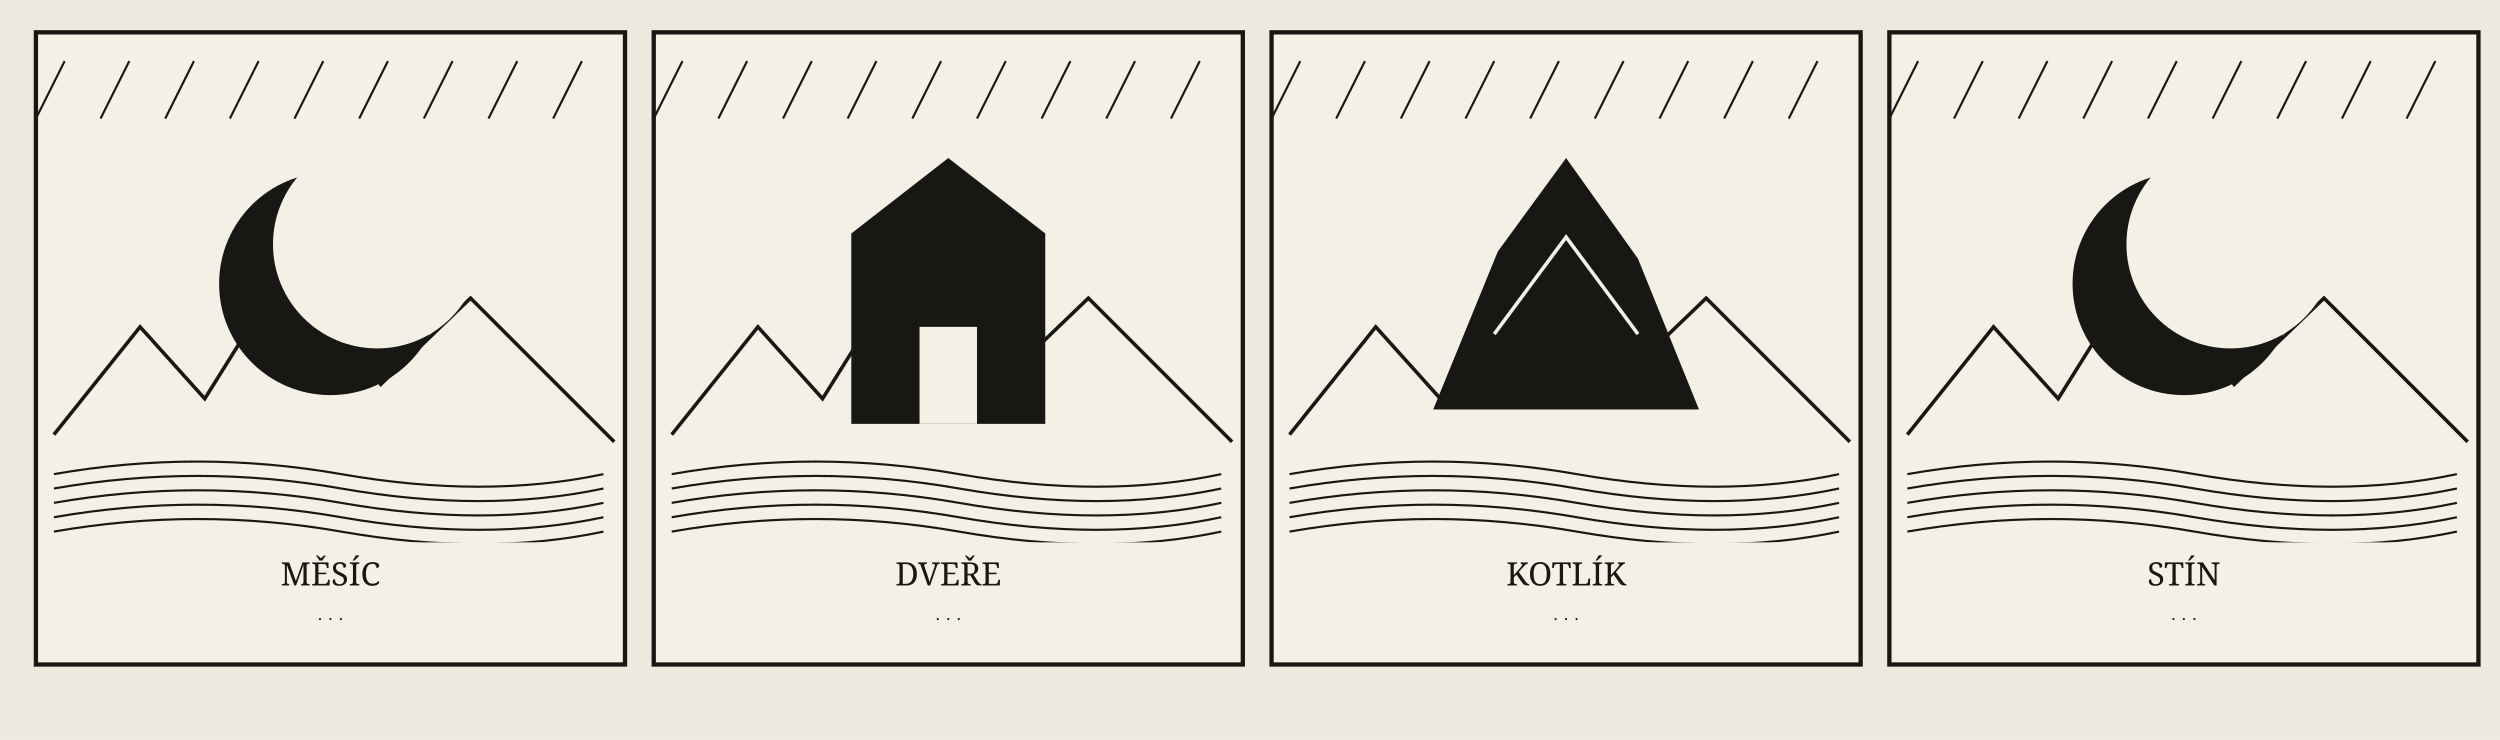
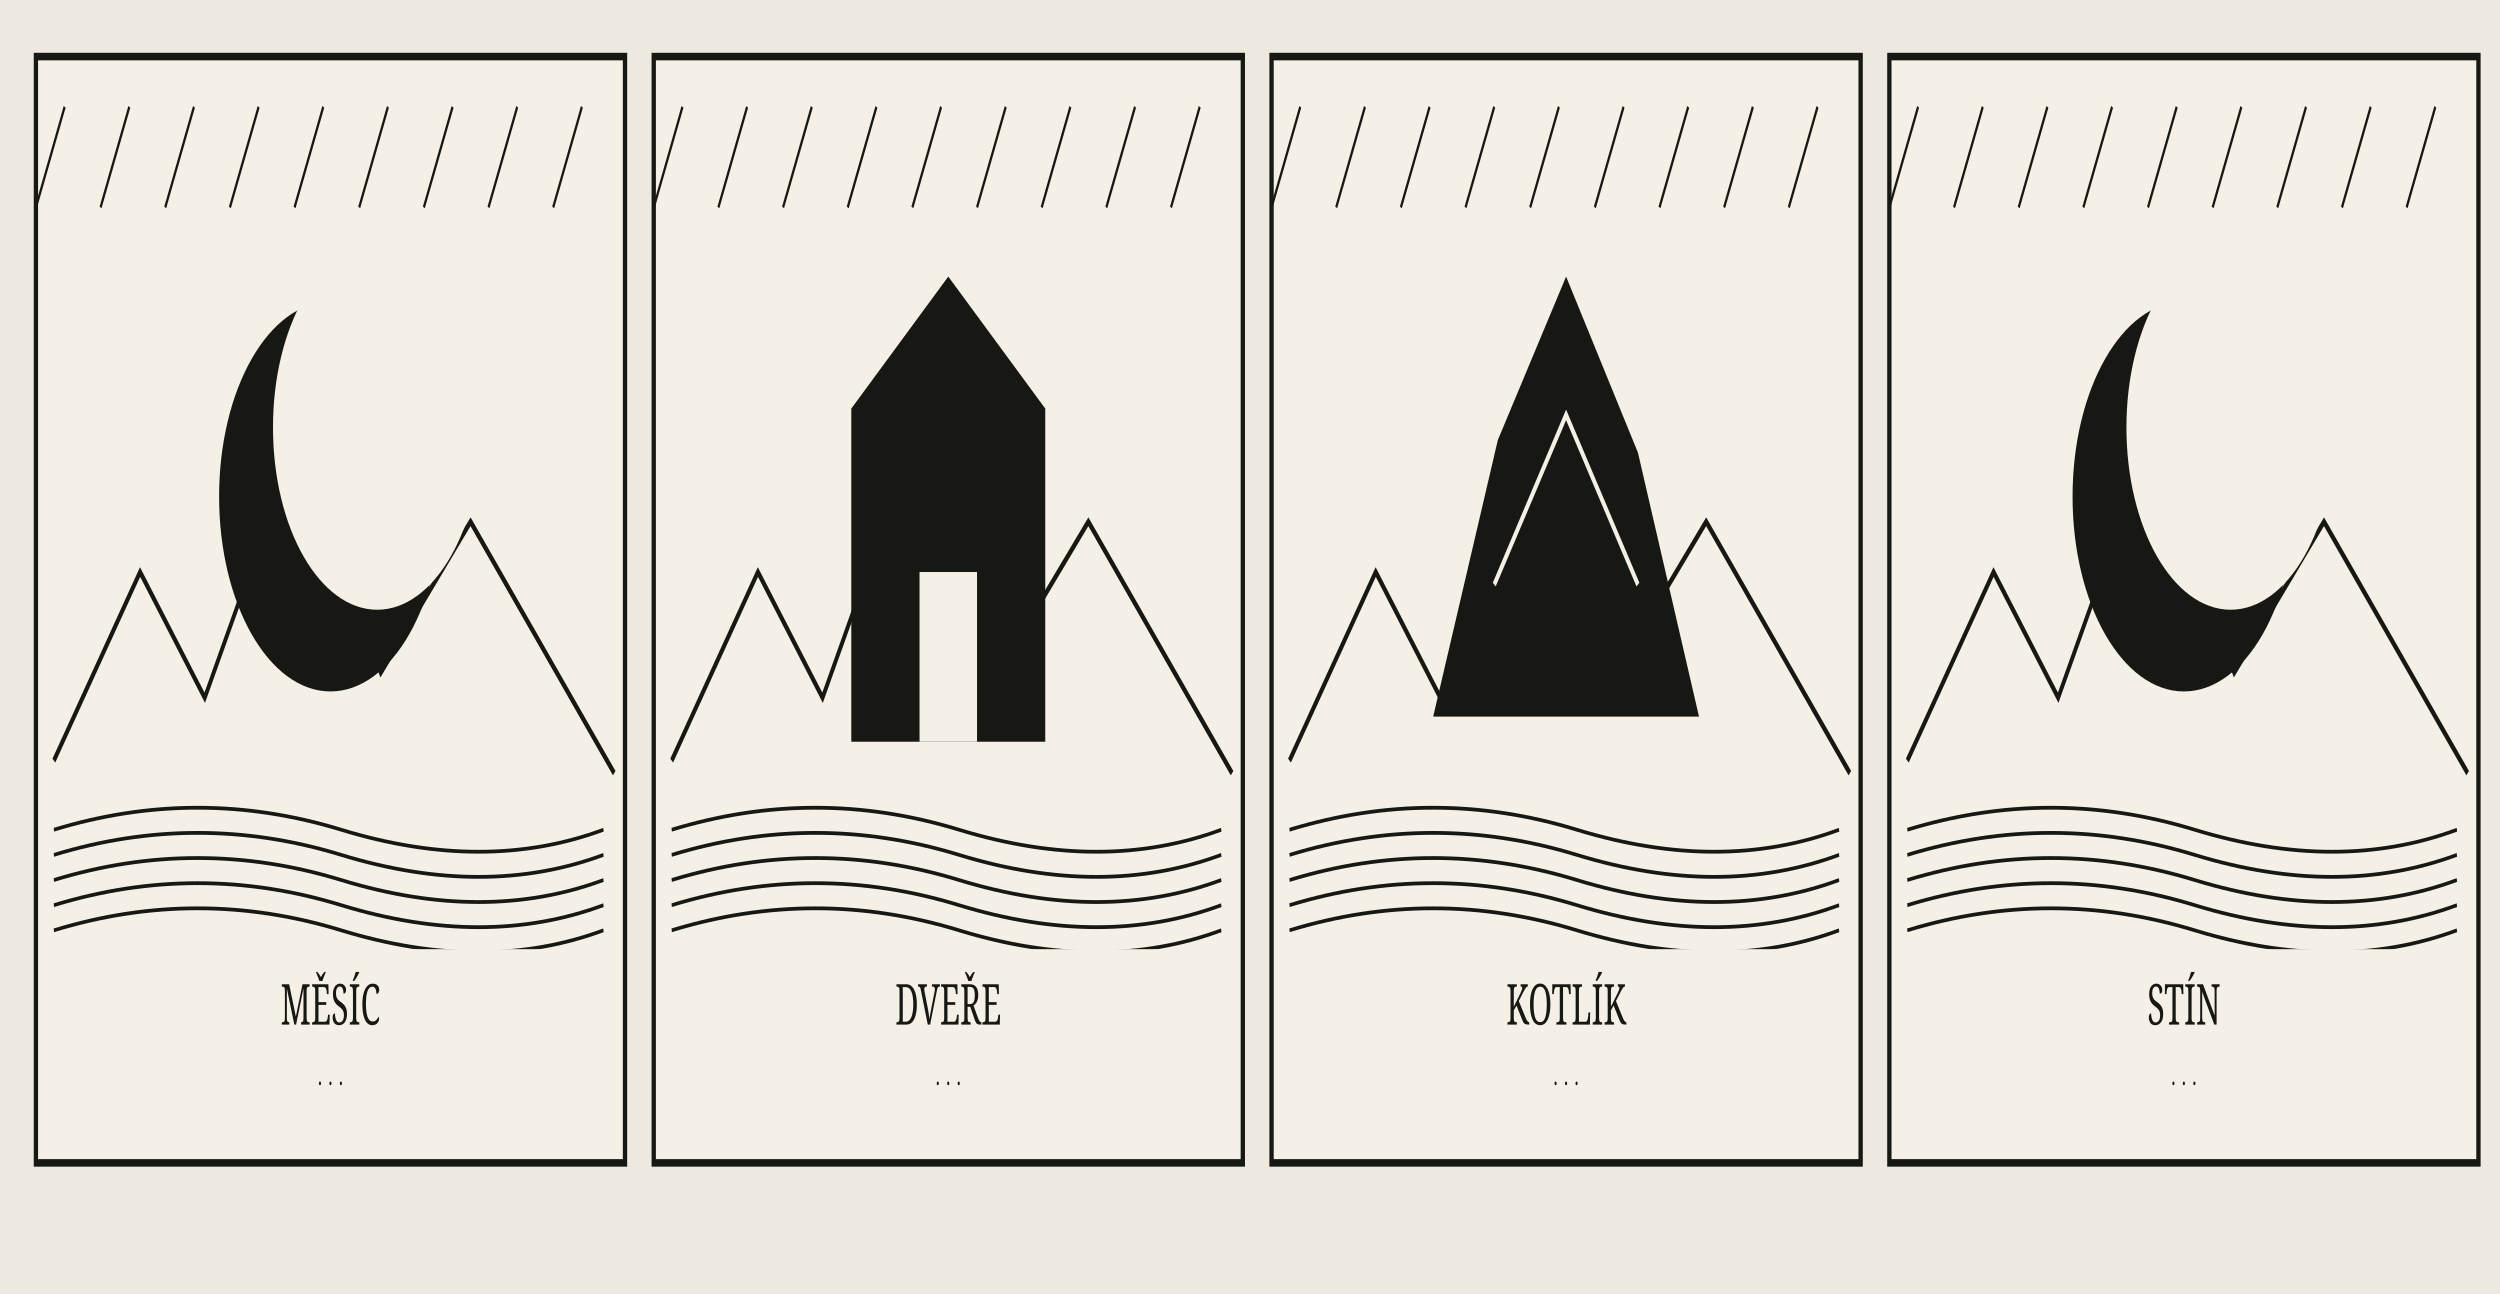
- <svg xmlns="http://www.w3.org/2000/svg" viewBox="0 0 696 206">
-   <rect width="696" height="206" fill="#eee9de" />
-   <g>
-     <rect x="10" y="9" width="164" height="176" fill="#f5f0e6" stroke="#171714" stroke-width="1.2" />
-     <path d="M18 17l-8 16" stroke="#171714" stroke-width=".6" />
-     <path d="M36 17l-8 16" stroke="#171714" stroke-width=".6" />
-     <path d="M54 17l-8 16" stroke="#171714" stroke-width=".6" />
-     <path d="M72 17l-8 16" stroke="#171714" stroke-width=".6" />
-     <path d="M90 17l-8 16" stroke="#171714" stroke-width=".6" />
-     <path d="M108 17l-8 16" stroke="#171714" stroke-width=".6" />
-     <path d="M126 17l-8 16" stroke="#171714" stroke-width=".6" />
-     <path d="M144 17l-8 16" stroke="#171714" stroke-width=".6" />
-     <path d="M162 17l-8 16" stroke="#171714" stroke-width=".6" />
-     <path d="M15 121l24 -30 18 20 25 -40 24 36 25 -24 40 40" stroke="#171714" fill="none" />
-     <circle cx="92" cy="79" r="31" fill="#171714" />
-     <circle cx="105" cy="68" r="29" fill="#f5f0e6" />
-     <path d="M15 132q40 -7 80 0t73 0" stroke="#171714" stroke-width=".6" fill="none" />
-     <path d="M15 136q40 -7 80 0t73 0" stroke="#171714" stroke-width=".6" fill="none" />
-     <path d="M15 140q40 -7 80 0t73 0" stroke="#171714" stroke-width=".6" fill="none" />
-     <path d="M15 144q40 -7 80 0t73 0" stroke="#171714" stroke-width=".6" fill="none" />
-     <path d="M15 148q40 -7 80 0t73 0" stroke="#171714" stroke-width=".6" fill="none" />
-     <rect x="15" y="151" width="154" height="29" fill="#f5f0e6" />
-     <text x="92" y="163" text-anchor="middle" font-family="Georgia,serif" font-size="9" fill="#171714">MĚSÍC</text>
-     <text x="92" y="174" text-anchor="middle" font-size="5" fill="#171714">· · ·</text>
-   </g>
-   <g>
-     <rect x="182" y="9" width="164" height="176" fill="#f5f0e6" stroke="#171714" stroke-width="1.2" />
-     <path d="M190 17l-8 16" stroke="#171714" stroke-width=".6" />
-     <path d="M208 17l-8 16" stroke="#171714" stroke-width=".6" />
-     <path d="M226 17l-8 16" stroke="#171714" stroke-width=".6" />
-     <path d="M244 17l-8 16" stroke="#171714" stroke-width=".6" />
-     <path d="M262 17l-8 16" stroke="#171714" stroke-width=".6" />
-     <path d="M280 17l-8 16" stroke="#171714" stroke-width=".6" />
-     <path d="M298 17l-8 16" stroke="#171714" stroke-width=".6" />
-     <path d="M316 17l-8 16" stroke="#171714" stroke-width=".6" />
-     <path d="M334 17l-8 16" stroke="#171714" stroke-width=".6" />
-     <path d="M187 121l24 -30 18 20 25 -40 24 36 25 -24 40 40" stroke="#171714" fill="none" />
-     <path d="M237 118V65L264 44L291 65V118Z" fill="#171714" />
-     <path d="M256 118V91H272V118" fill="#f5f0e6" />
-     <path d="M187 132q40 -7 80 0t73 0" stroke="#171714" stroke-width=".6" fill="none" />
-     <path d="M187 136q40 -7 80 0t73 0" stroke="#171714" stroke-width=".6" fill="none" />
-     <path d="M187 140q40 -7 80 0t73 0" stroke="#171714" stroke-width=".6" fill="none" />
-     <path d="M187 144q40 -7 80 0t73 0" stroke="#171714" stroke-width=".6" fill="none" />
-     <path d="M187 148q40 -7 80 0t73 0" stroke="#171714" stroke-width=".6" fill="none" />
-     <rect x="187" y="151" width="154" height="29" fill="#f5f0e6" />
-     <text x="264" y="163" text-anchor="middle" font-family="Georgia,serif" font-size="9" fill="#171714">DVEŘE</text>
-     <text x="264" y="174" text-anchor="middle" font-size="5" fill="#171714">· · ·</text>
-   </g>
-   <g>
-     <rect x="354" y="9" width="164" height="176" fill="#f5f0e6" stroke="#171714" stroke-width="1.2" />
-     <path d="M362 17l-8 16" stroke="#171714" stroke-width=".6" />
-     <path d="M380 17l-8 16" stroke="#171714" stroke-width=".6" />
-     <path d="M398 17l-8 16" stroke="#171714" stroke-width=".6" />
-     <path d="M416 17l-8 16" stroke="#171714" stroke-width=".6" />
-     <path d="M434 17l-8 16" stroke="#171714" stroke-width=".6" />
-     <path d="M452 17l-8 16" stroke="#171714" stroke-width=".6" />
-     <path d="M470 17l-8 16" stroke="#171714" stroke-width=".6" />
-     <path d="M488 17l-8 16" stroke="#171714" stroke-width=".6" />
-     <path d="M506 17l-8 16" stroke="#171714" stroke-width=".6" />
-     <path d="M359 121l24 -30 18 20 25 -40 24 36 25 -24 40 40" stroke="#171714" fill="none" />
-     <path d="M399 114L417 70L436 44L456 72L473 114Z" fill="#171714" />
-     <path d="M416 93L436 66L456 93" stroke="#f5f0e6" fill="none" />
-     <path d="M359 132q40 -7 80 0t73 0" stroke="#171714" stroke-width=".6" fill="none" />
-     <path d="M359 136q40 -7 80 0t73 0" stroke="#171714" stroke-width=".6" fill="none" />
-     <path d="M359 140q40 -7 80 0t73 0" stroke="#171714" stroke-width=".6" fill="none" />
-     <path d="M359 144q40 -7 80 0t73 0" stroke="#171714" stroke-width=".6" fill="none" />
-     <path d="M359 148q40 -7 80 0t73 0" stroke="#171714" stroke-width=".6" fill="none" />
-     <rect x="359" y="151" width="154" height="29" fill="#f5f0e6" />
-     <text x="436" y="163" text-anchor="middle" font-family="Georgia,serif" font-size="9" fill="#171714">KOTLÍK</text>
-     <text x="436" y="174" text-anchor="middle" font-size="5" fill="#171714">· · ·</text>
-   </g>
-   <g>
-     <rect x="526" y="9" width="164" height="176" fill="#f5f0e6" stroke="#171714" stroke-width="1.2" />
-     <path d="M534 17l-8 16" stroke="#171714" stroke-width=".6" />
-     <path d="M552 17l-8 16" stroke="#171714" stroke-width=".6" />
-     <path d="M570 17l-8 16" stroke="#171714" stroke-width=".6" />
-     <path d="M588 17l-8 16" stroke="#171714" stroke-width=".6" />
-     <path d="M606 17l-8 16" stroke="#171714" stroke-width=".6" />
-     <path d="M624 17l-8 16" stroke="#171714" stroke-width=".6" />
-     <path d="M642 17l-8 16" stroke="#171714" stroke-width=".6" />
-     <path d="M660 17l-8 16" stroke="#171714" stroke-width=".6" />
-     <path d="M678 17l-8 16" stroke="#171714" stroke-width=".6" />
-     <path d="M531 121l24 -30 18 20 25 -40 24 36 25 -24 40 40" stroke="#171714" fill="none" />
-     <circle cx="608" cy="79" r="31" fill="#171714" />
-     <circle cx="621" cy="68" r="29" fill="#f5f0e6" />
-     <path d="M531 132q40 -7 80 0t73 0" stroke="#171714" stroke-width=".6" fill="none" />
-     <path d="M531 136q40 -7 80 0t73 0" stroke="#171714" stroke-width=".6" fill="none" />
-     <path d="M531 140q40 -7 80 0t73 0" stroke="#171714" stroke-width=".6" fill="none" />
-     <path d="M531 144q40 -7 80 0t73 0" stroke="#171714" stroke-width=".6" fill="none" />
-     <path d="M531 148q40 -7 80 0t73 0" stroke="#171714" stroke-width=".6" fill="none" />
-     <rect x="531" y="151" width="154" height="29" fill="#f5f0e6" />
-     <text x="608" y="163" text-anchor="middle" font-family="Georgia,serif" font-size="9" fill="#171714">STÍN</text>
-     <text x="608" y="174" text-anchor="middle" font-size="5" fill="#171714">· · ·</text>
+ <svg xmlns="http://www.w3.org/2000/svg" viewBox="0 0 696 360">
+   <g transform="scale(1 1.75)">
+     <rect width="696" height="206" fill="#eee9de" />
+     <g>
+       <rect x="10" y="9" width="164" height="176" fill="#f5f0e6" stroke="#171714" stroke-width="1.2" />
+       <path d="M18 17l-8 16" stroke="#171714" stroke-width=".6" />
+       <path d="M36 17l-8 16" stroke="#171714" stroke-width=".6" />
+       <path d="M54 17l-8 16" stroke="#171714" stroke-width=".6" />
+       <path d="M72 17l-8 16" stroke="#171714" stroke-width=".6" />
+       <path d="M90 17l-8 16" stroke="#171714" stroke-width=".6" />
+       <path d="M108 17l-8 16" stroke="#171714" stroke-width=".6" />
+       <path d="M126 17l-8 16" stroke="#171714" stroke-width=".6" />
+       <path d="M144 17l-8 16" stroke="#171714" stroke-width=".6" />
+       <path d="M162 17l-8 16" stroke="#171714" stroke-width=".6" />
+       <path d="M15 121l24 -30 18 20 25 -40 24 36 25 -24 40 40" stroke="#171714" fill="none" />
+       <circle cx="92" cy="79" r="31" fill="#171714" />
+       <circle cx="105" cy="68" r="29" fill="#f5f0e6" />
+       <path d="M15 132q40 -7 80 0t73 0" stroke="#171714" stroke-width=".6" fill="none" />
+       <path d="M15 136q40 -7 80 0t73 0" stroke="#171714" stroke-width=".6" fill="none" />
+       <path d="M15 140q40 -7 80 0t73 0" stroke="#171714" stroke-width=".6" fill="none" />
+       <path d="M15 144q40 -7 80 0t73 0" stroke="#171714" stroke-width=".6" fill="none" />
+       <path d="M15 148q40 -7 80 0t73 0" stroke="#171714" stroke-width=".6" fill="none" />
+       <rect x="15" y="151" width="154" height="29" fill="#f5f0e6" />
+       <text x="92" y="163" text-anchor="middle" font-family="Georgia,serif" font-size="9" fill="#171714">MĚSÍC</text>
+       <text x="92" y="174" text-anchor="middle" font-size="5" fill="#171714">· · ·</text>
+     </g>
+     <g>
+       <rect x="182" y="9" width="164" height="176" fill="#f5f0e6" stroke="#171714" stroke-width="1.2" />
+       <path d="M190 17l-8 16" stroke="#171714" stroke-width=".6" />
+       <path d="M208 17l-8 16" stroke="#171714" stroke-width=".6" />
+       <path d="M226 17l-8 16" stroke="#171714" stroke-width=".6" />
+       <path d="M244 17l-8 16" stroke="#171714" stroke-width=".6" />
+       <path d="M262 17l-8 16" stroke="#171714" stroke-width=".6" />
+       <path d="M280 17l-8 16" stroke="#171714" stroke-width=".6" />
+       <path d="M298 17l-8 16" stroke="#171714" stroke-width=".6" />
+       <path d="M316 17l-8 16" stroke="#171714" stroke-width=".6" />
+       <path d="M334 17l-8 16" stroke="#171714" stroke-width=".6" />
+       <path d="M187 121l24 -30 18 20 25 -40 24 36 25 -24 40 40" stroke="#171714" fill="none" />
+       <path d="M237 118V65L264 44L291 65V118Z" fill="#171714" />
+       <path d="M256 118V91H272V118" fill="#f5f0e6" />
+       <path d="M187 132q40 -7 80 0t73 0" stroke="#171714" stroke-width=".6" fill="none" />
+       <path d="M187 136q40 -7 80 0t73 0" stroke="#171714" stroke-width=".6" fill="none" />
+       <path d="M187 140q40 -7 80 0t73 0" stroke="#171714" stroke-width=".6" fill="none" />
+       <path d="M187 144q40 -7 80 0t73 0" stroke="#171714" stroke-width=".6" fill="none" />
+       <path d="M187 148q40 -7 80 0t73 0" stroke="#171714" stroke-width=".6" fill="none" />
+       <rect x="187" y="151" width="154" height="29" fill="#f5f0e6" />
+       <text x="264" y="163" text-anchor="middle" font-family="Georgia,serif" font-size="9" fill="#171714">DVEŘE</text>
+       <text x="264" y="174" text-anchor="middle" font-size="5" fill="#171714">· · ·</text>
+     </g>
+     <g>
+       <rect x="354" y="9" width="164" height="176" fill="#f5f0e6" stroke="#171714" stroke-width="1.2" />
+       <path d="M362 17l-8 16" stroke="#171714" stroke-width=".6" />
+       <path d="M380 17l-8 16" stroke="#171714" stroke-width=".6" />
+       <path d="M398 17l-8 16" stroke="#171714" stroke-width=".6" />
+       <path d="M416 17l-8 16" stroke="#171714" stroke-width=".6" />
+       <path d="M434 17l-8 16" stroke="#171714" stroke-width=".6" />
+       <path d="M452 17l-8 16" stroke="#171714" stroke-width=".6" />
+       <path d="M470 17l-8 16" stroke="#171714" stroke-width=".6" />
+       <path d="M488 17l-8 16" stroke="#171714" stroke-width=".6" />
+       <path d="M506 17l-8 16" stroke="#171714" stroke-width=".6" />
+       <path d="M359 121l24 -30 18 20 25 -40 24 36 25 -24 40 40" stroke="#171714" fill="none" />
+       <path d="M399 114L417 70L436 44L456 72L473 114Z" fill="#171714" />
+       <path d="M416 93L436 66L456 93" stroke="#f5f0e6" fill="none" />
+       <path d="M359 132q40 -7 80 0t73 0" stroke="#171714" stroke-width=".6" fill="none" />
+       <path d="M359 136q40 -7 80 0t73 0" stroke="#171714" stroke-width=".6" fill="none" />
+       <path d="M359 140q40 -7 80 0t73 0" stroke="#171714" stroke-width=".6" fill="none" />
+       <path d="M359 144q40 -7 80 0t73 0" stroke="#171714" stroke-width=".6" fill="none" />
+       <path d="M359 148q40 -7 80 0t73 0" stroke="#171714" stroke-width=".6" fill="none" />
+       <rect x="359" y="151" width="154" height="29" fill="#f5f0e6" />
+       <text x="436" y="163" text-anchor="middle" font-family="Georgia,serif" font-size="9" fill="#171714">KOTLÍK</text>
+       <text x="436" y="174" text-anchor="middle" font-size="5" fill="#171714">· · ·</text>
+     </g>
+     <g>
+       <rect x="526" y="9" width="164" height="176" fill="#f5f0e6" stroke="#171714" stroke-width="1.2" />
+       <path d="M534 17l-8 16" stroke="#171714" stroke-width=".6" />
+       <path d="M552 17l-8 16" stroke="#171714" stroke-width=".6" />
+       <path d="M570 17l-8 16" stroke="#171714" stroke-width=".6" />
+       <path d="M588 17l-8 16" stroke="#171714" stroke-width=".6" />
+       <path d="M606 17l-8 16" stroke="#171714" stroke-width=".6" />
+       <path d="M624 17l-8 16" stroke="#171714" stroke-width=".6" />
+       <path d="M642 17l-8 16" stroke="#171714" stroke-width=".6" />
+       <path d="M660 17l-8 16" stroke="#171714" stroke-width=".6" />
+       <path d="M678 17l-8 16" stroke="#171714" stroke-width=".6" />
+       <path d="M531 121l24 -30 18 20 25 -40 24 36 25 -24 40 40" stroke="#171714" fill="none" />
+       <circle cx="608" cy="79" r="31" fill="#171714" />
+       <circle cx="621" cy="68" r="29" fill="#f5f0e6" />
+       <path d="M531 132q40 -7 80 0t73 0" stroke="#171714" stroke-width=".6" fill="none" />
+       <path d="M531 136q40 -7 80 0t73 0" stroke="#171714" stroke-width=".6" fill="none" />
+       <path d="M531 140q40 -7 80 0t73 0" stroke="#171714" stroke-width=".6" fill="none" />
+       <path d="M531 144q40 -7 80 0t73 0" stroke="#171714" stroke-width=".6" fill="none" />
+       <path d="M531 148q40 -7 80 0t73 0" stroke="#171714" stroke-width=".6" fill="none" />
+       <rect x="531" y="151" width="154" height="29" fill="#f5f0e6" />
+       <text x="608" y="163" text-anchor="middle" font-family="Georgia,serif" font-size="9" fill="#171714">STÍN</text>
+       <text x="608" y="174" text-anchor="middle" font-size="5" fill="#171714">· · ·</text>
+     </g>
  </g>
</svg>
